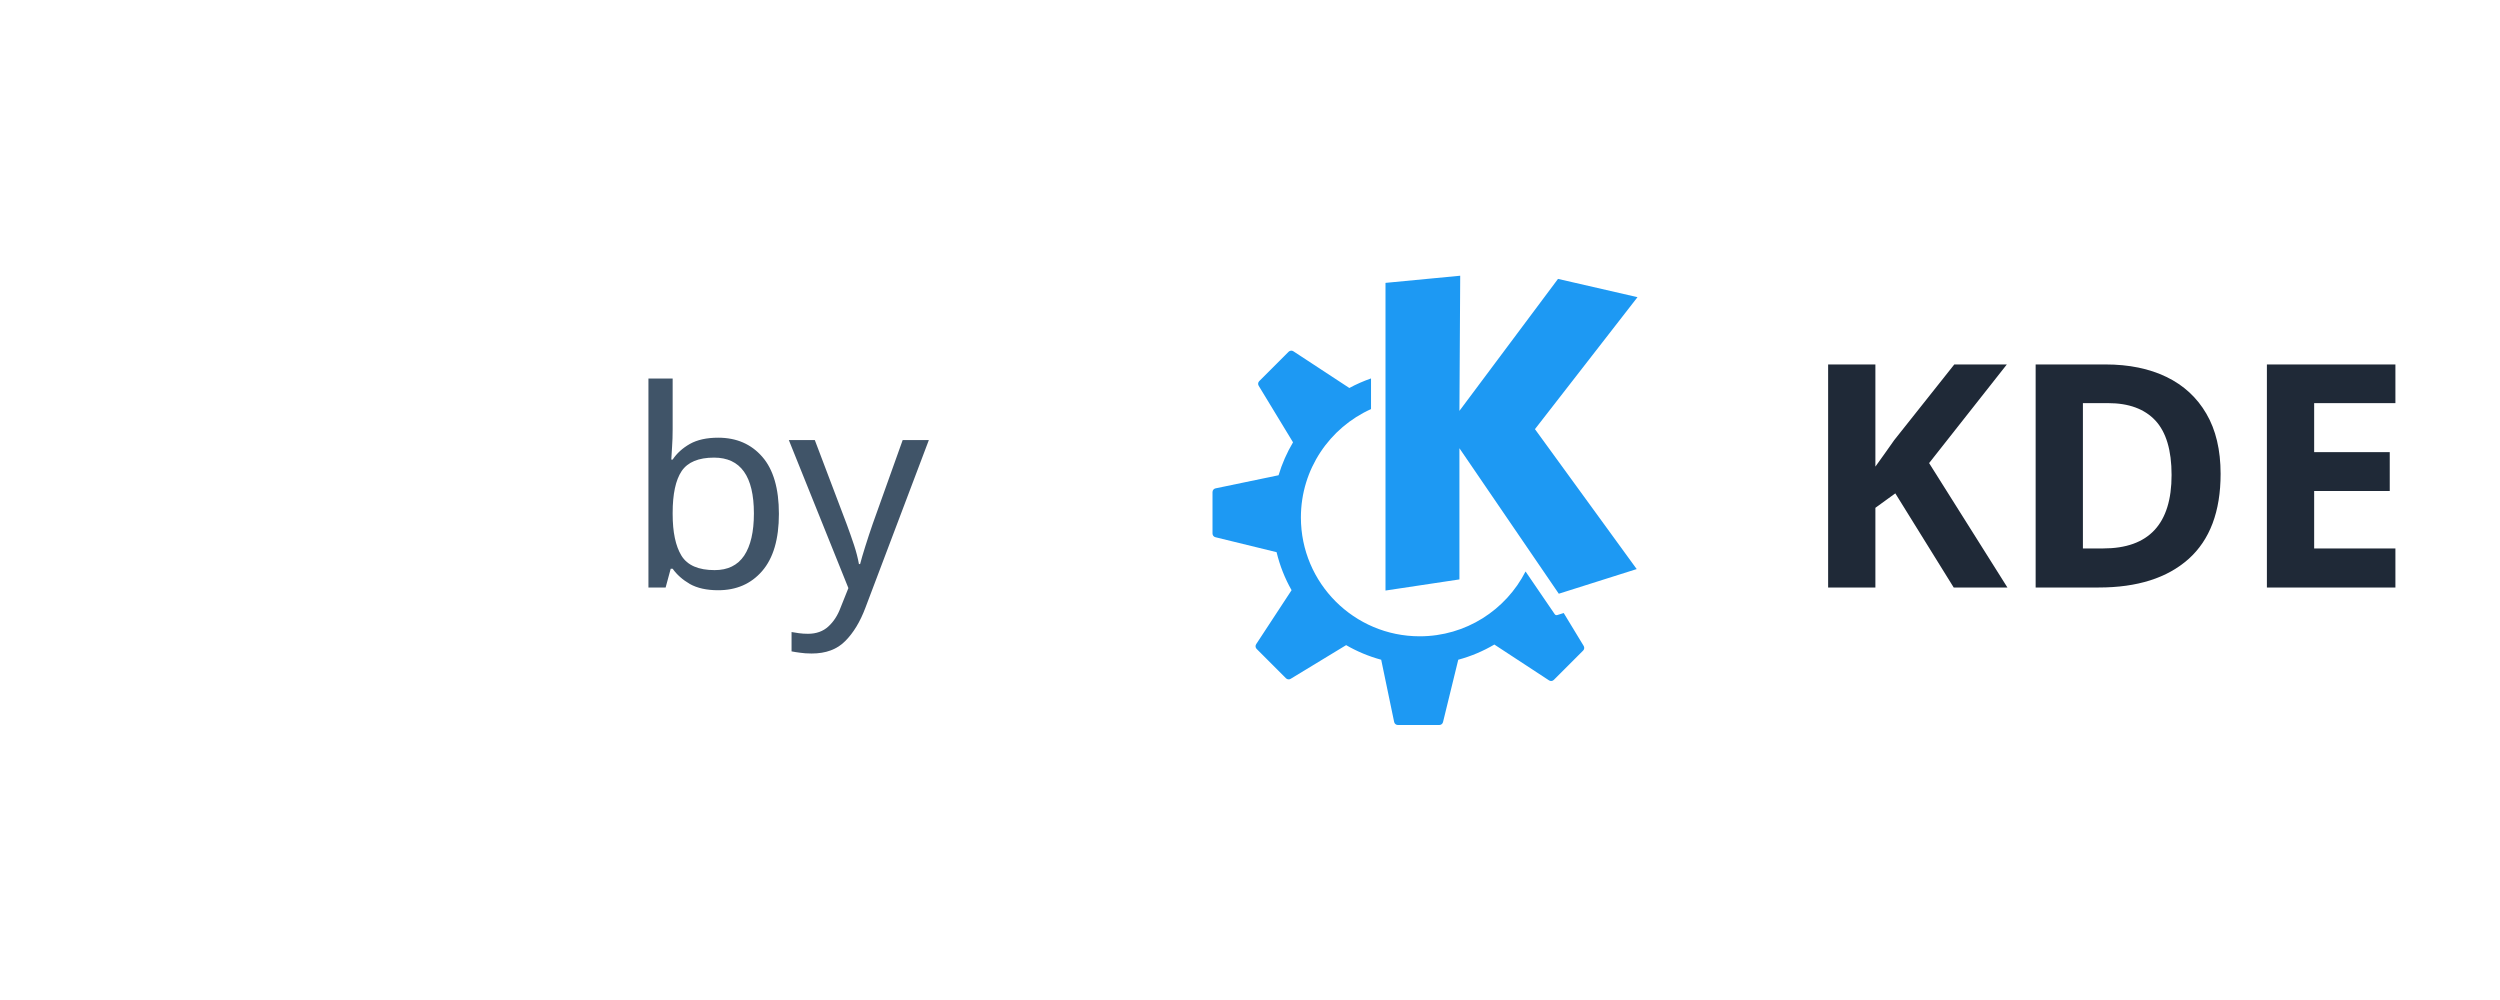
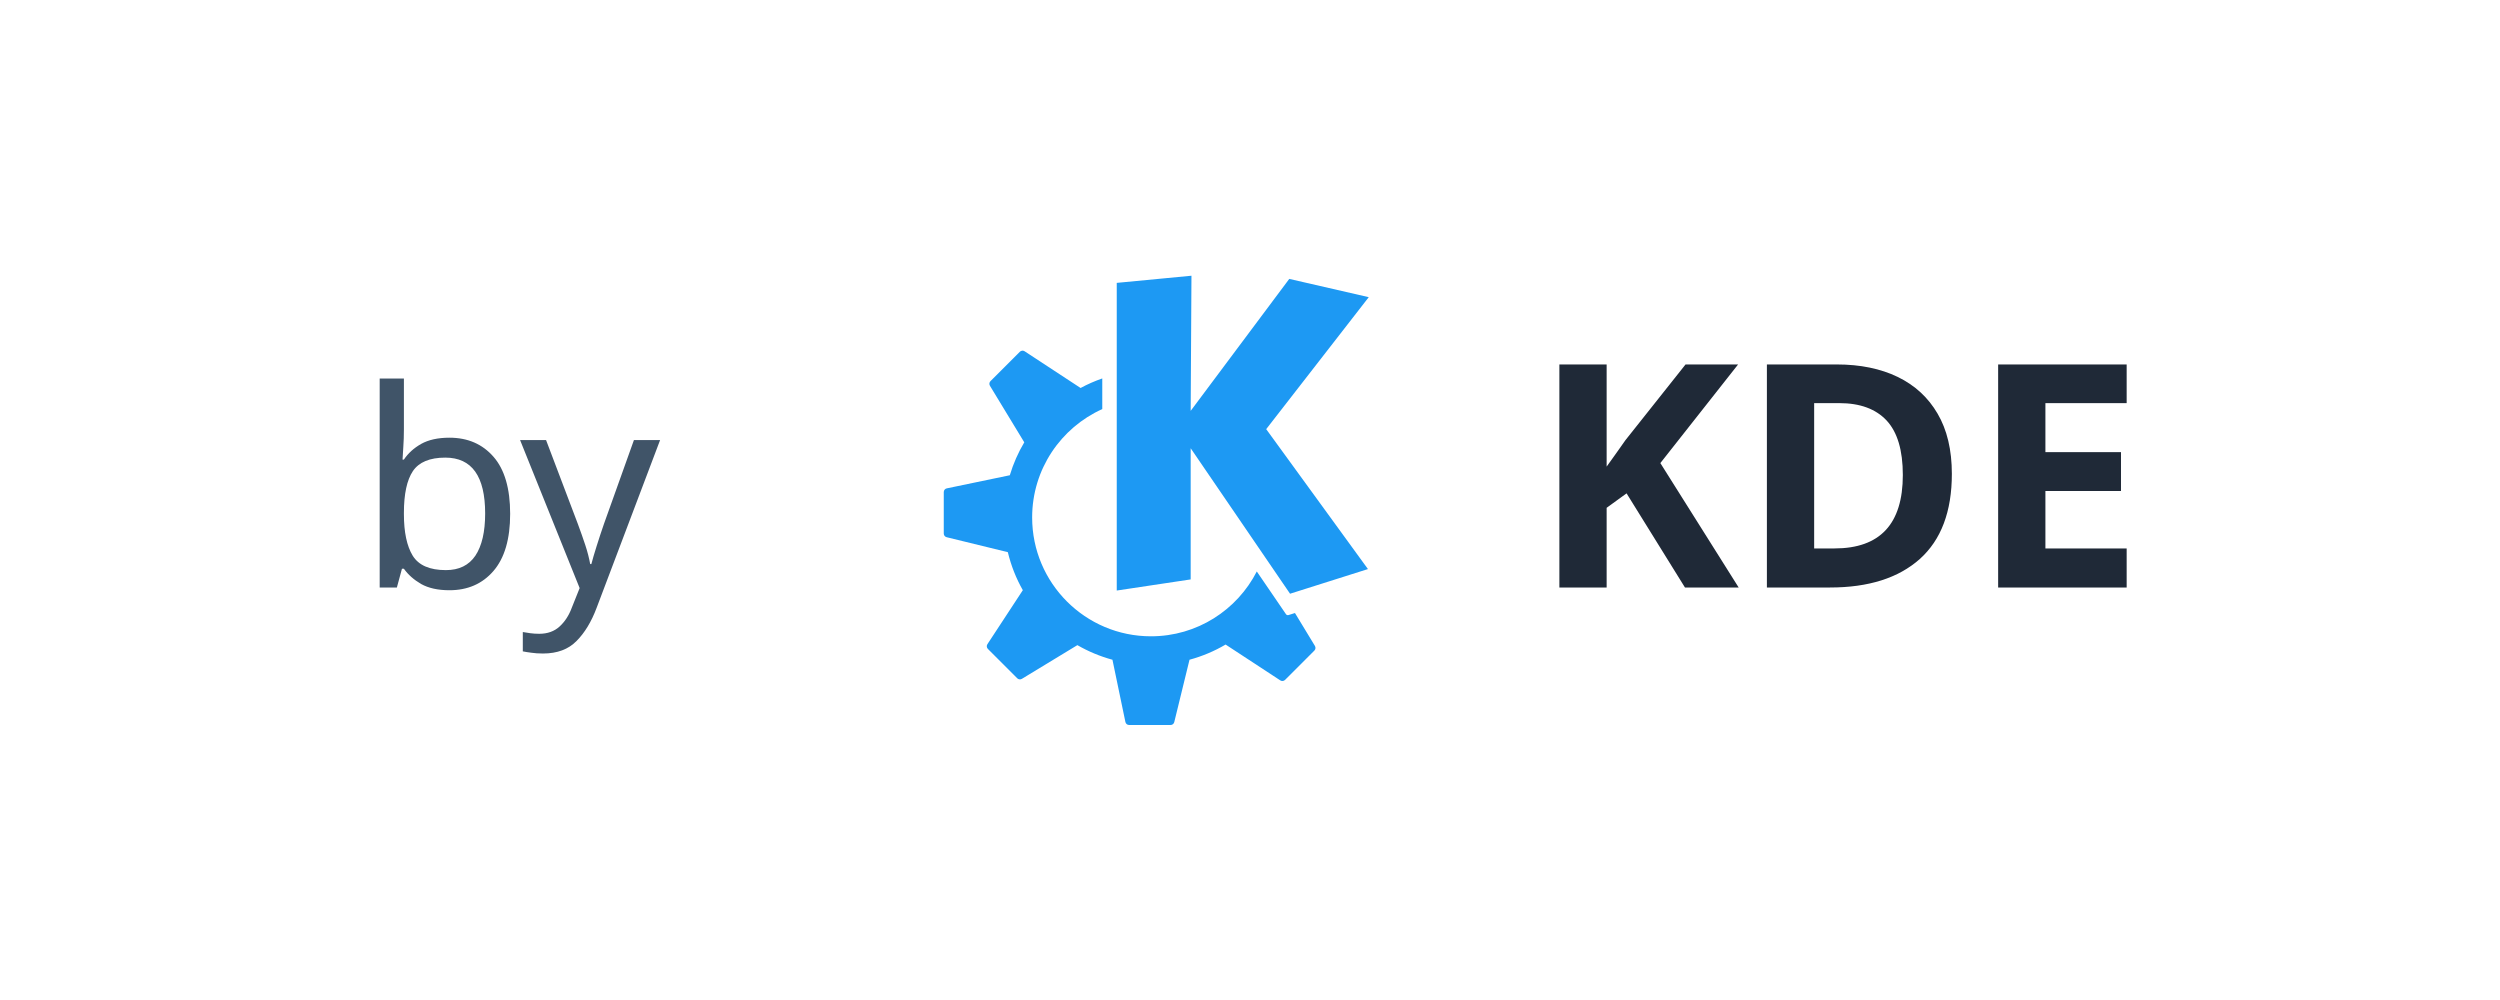
<svg xmlns="http://www.w3.org/2000/svg" width="200" height="80" viewBox="0 0 200 80">
-   <g transform="translate(50 16)">
+   <g transform="translate(28.5 16)">
    <text x="0" y="31" fill="#405468" font-family="Noto Sans, Arial, sans-serif" font-size="22" font-weight="500">by</text>
    <g transform="translate(40 0) scale(1)">
      <path d="m26.817 6.058-5.977.572v24.613l5.914-.89v-10.494l7.95 11.639 6.232-1.972-8.14-11.194 8.204-10.558-6.359-1.462-7.887 10.557zm-13.549 5.998c-.068.007-.133.037-.183.088l-2.346 2.346c-.099.099-.117.252-.044.372l2.747 4.524c-.487.819-.878 1.702-1.157 2.634l-5.043 1.049c-.14.029-.241.153-.241.297v3.317c0 .14.096.262.231.294l4.894 1.196c.261 1.079.665 2.102 1.2 3.042l-2.833 4.32c-.079.121-.063.28.04.381l2.345 2.346c.099.098.253.118.373.045l4.439-2.696c.872.503 1.812.899 2.806 1.168l1.036 4.98c.029.141.154.241.297.241h3.318c.139 0 .261-.095.294-.232l1.22-4.99c1.025-.277 1.994-.689 2.887-1.215l4.375 2.868c.12.079.279.063.381-.039l2.346-2.346c.099-.099.117-.253.044-.372l-1.597-2.632-.517.163c-.075.024-.157-.004-.202-.07 0 0-1.019-1.491-2.334-3.417-1.573 3.078-4.772 5.186-8.467 5.186-5.25 0-9.505-4.256-9.505-9.506 0-3.862 2.304-7.183 5.61-8.671v-2.452c-.602.211-1.184.464-1.736.765-0-0-.001-.001-.002-.003l-4.478-2.937c-.06-.039-.13-.055-.198-.048z" fill="#1d99f3" />
    </g>
    <text x="94" y="31" fill="#1f2937" font-family="Noto Sans, Arial, sans-serif" font-size="25" font-weight="700">KDE</text>
  </g>
</svg>
